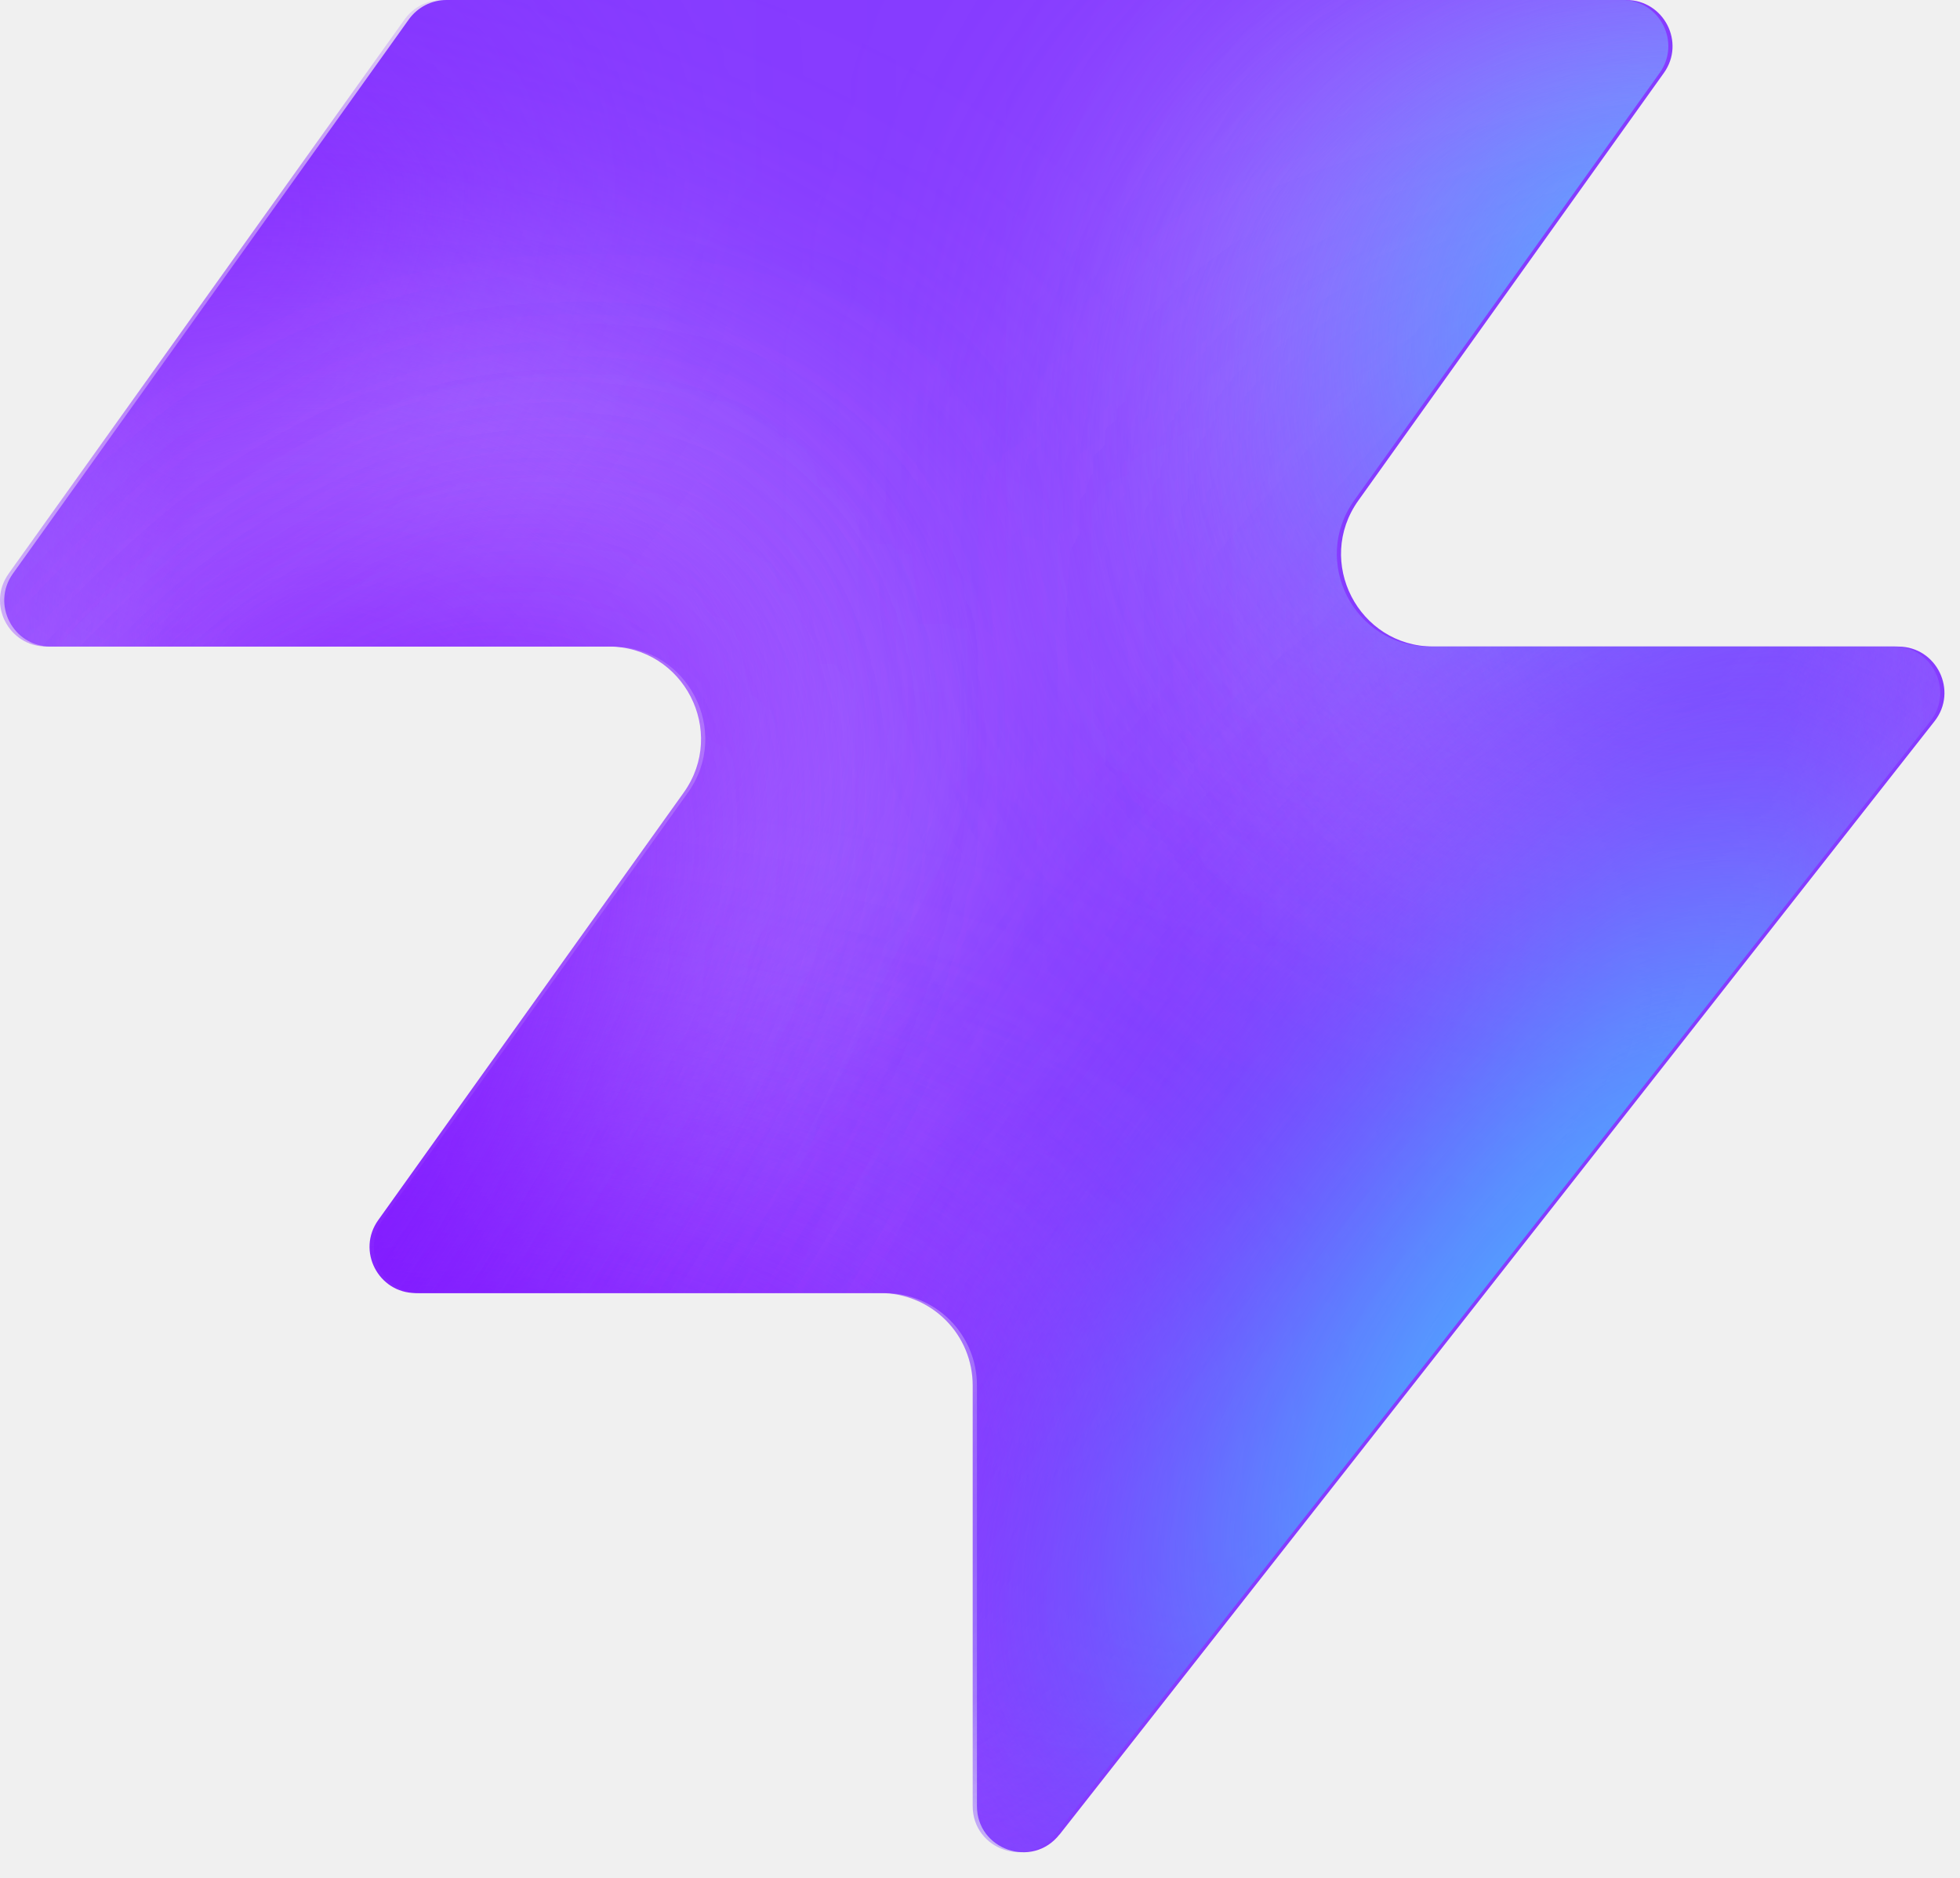
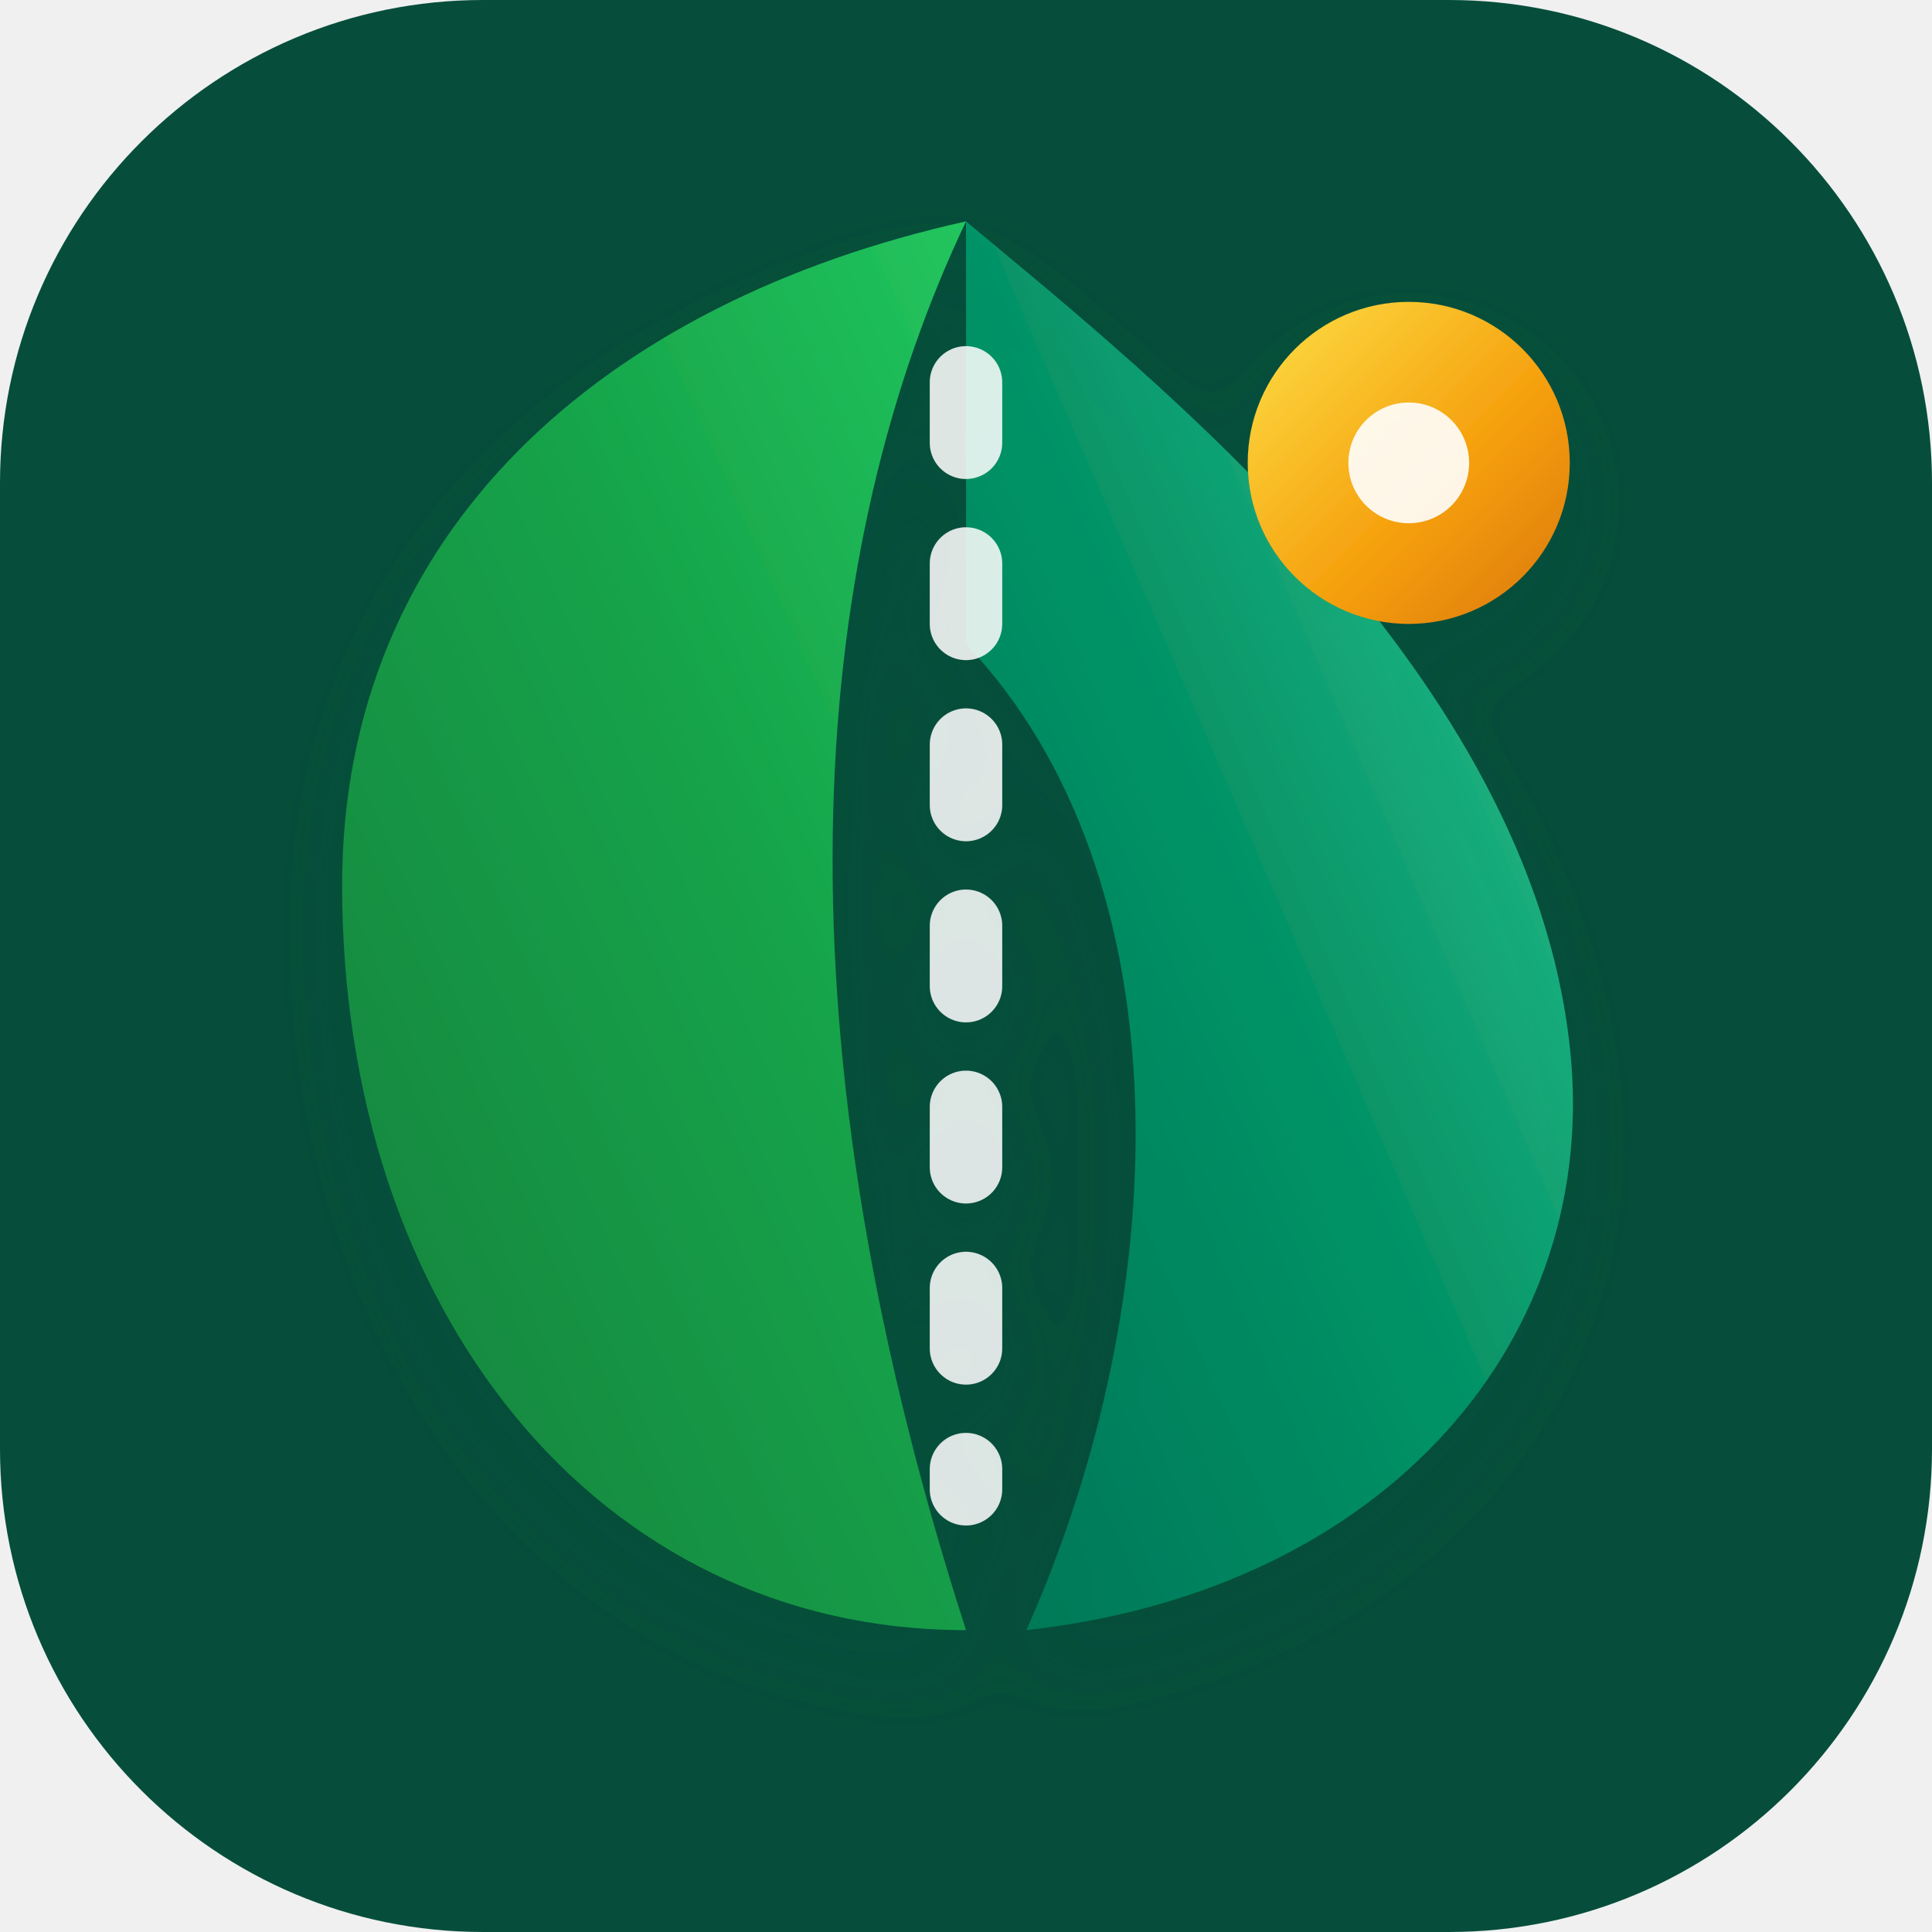
- <svg xmlns="http://www.w3.org/2000/svg" width="48" height="46" fill="none" viewBox="0 0 48 46">
-   <path fill="#863bff" d="M25.946 44.938c-.664.845-2.021.375-2.021-.698V33.937a2.26 2.26 0 0 0-2.262-2.262H10.287c-.92 0-1.456-1.04-.92-1.788l7.48-10.471c1.07-1.497 0-3.578-1.842-3.578H1.237c-.92 0-1.456-1.04-.92-1.788L10.013.474c.214-.297.556-.474.92-.474h28.894c.92 0 1.456 1.04.92 1.788l-7.48 10.471c-1.07 1.498 0 3.579 1.842 3.579h11.377c.943 0 1.473 1.088.89 1.83L25.947 44.94z" style="fill:#863bff;fill:color(display-p3 .525 .23 1);fill-opacity:1" />
-   <mask id="a" width="48" height="46" x="0" y="0" maskUnits="userSpaceOnUse" style="mask-type:alpha">
-     <path fill="#000" d="M25.842 44.938c-.664.844-2.021.375-2.021-.698V33.937a2.26 2.26 0 0 0-2.262-2.262H10.183c-.92 0-1.456-1.04-.92-1.788l7.48-10.471c1.07-1.498 0-3.579-1.842-3.579H1.133c-.92 0-1.456-1.04-.92-1.787L9.91.473c.214-.297.556-.474.92-.474h28.894c.92 0 1.456 1.04.92 1.788l-7.48 10.471c-1.07 1.498 0 3.578 1.842 3.578h11.377c.943 0 1.473 1.088.89 1.832L25.843 44.94z" style="fill:#000;fill-opacity:1" />
-   </mask>
-   <g mask="url(#a)">
-     <g filter="url(#b)">
-       <ellipse cx="5.508" cy="14.704" fill="#ede6ff" rx="5.508" ry="14.704" style="fill:#ede6ff;fill:color(display-p3 .927 .903 1);fill-opacity:1" transform="matrix(.00324 1 1 -.00324 -4.47 31.516)" />
-     </g>
-     <g filter="url(#c)">
-       <ellipse cx="10.399" cy="29.851" fill="#ede6ff" rx="10.399" ry="29.851" style="fill:#ede6ff;fill:color(display-p3 .927 .903 1);fill-opacity:1" transform="matrix(.00324 1 1 -.00324 -39.328 7.883)" />
-     </g>
-     <g filter="url(#d)">
-       <ellipse cx="5.508" cy="30.487" fill="#7e14ff" rx="5.508" ry="30.487" style="fill:#7e14ff;fill:color(display-p3 .492 .077 1);fill-opacity:1" transform="rotate(89.814 -25.913 -14.639)scale(1 -1)" />
-     </g>
-     <g filter="url(#e)">
-       <ellipse cx="5.508" cy="30.599" fill="#7e14ff" rx="5.508" ry="30.599" style="fill:#7e14ff;fill:color(display-p3 .492 .077 1);fill-opacity:1" transform="rotate(89.814 -32.644 -3.334)scale(1 -1)" />
-     </g>
-     <g filter="url(#f)">
-       <ellipse cx="5.508" cy="30.599" fill="#7e14ff" rx="5.508" ry="30.599" style="fill:#7e14ff;fill:color(display-p3 .492 .077 1);fill-opacity:1" transform="matrix(.00324 1 1 -.00324 -34.34 30.47)" />
-     </g>
-     <g filter="url(#g)">
-       <ellipse cx="14.072" cy="22.078" fill="#ede6ff" rx="14.072" ry="22.078" style="fill:#ede6ff;fill:color(display-p3 .927 .903 1);fill-opacity:1" transform="rotate(93.35 24.506 48.493)scale(-1 1)" />
-     </g>
-     <g filter="url(#h)">
-       <ellipse cx="3.47" cy="21.501" fill="#7e14ff" rx="3.47" ry="21.501" style="fill:#7e14ff;fill:color(display-p3 .492 .077 1);fill-opacity:1" transform="rotate(89.009 28.708 47.59)scale(-1 1)" />
-     </g>
-     <g filter="url(#i)">
-       <ellipse cx="3.47" cy="21.501" fill="#7e14ff" rx="3.47" ry="21.501" style="fill:#7e14ff;fill:color(display-p3 .492 .077 1);fill-opacity:1" transform="rotate(89.009 28.708 47.59)scale(-1 1)" />
-     </g>
-     <g filter="url(#j)">
-       <ellipse cx=".387" cy="8.972" fill="#7e14ff" rx="4.407" ry="29.108" style="fill:#7e14ff;fill:color(display-p3 .492 .077 1);fill-opacity:1" transform="rotate(39.51 .387 8.972)" />
-     </g>
-     <g filter="url(#k)">
-       <ellipse cx="47.523" cy="-6.092" fill="#7e14ff" rx="4.407" ry="29.108" style="fill:#7e14ff;fill:color(display-p3 .492 .077 1);fill-opacity:1" transform="rotate(37.892 47.523 -6.092)" />
-     </g>
-     <g filter="url(#l)">
-       <ellipse cx="41.412" cy="6.333" fill="#47bfff" rx="5.971" ry="9.665" style="fill:#47bfff;fill:color(display-p3 .28 .748 1);fill-opacity:1" transform="rotate(37.892 41.412 6.333)" />
-     </g>
-     <g filter="url(#m)">
-       <ellipse cx="-1.879" cy="38.332" fill="#7e14ff" rx="4.407" ry="29.108" style="fill:#7e14ff;fill:color(display-p3 .492 .077 1);fill-opacity:1" transform="rotate(37.892 -1.88 38.332)" />
-     </g>
-     <g filter="url(#n)">
-       <ellipse cx="-1.879" cy="38.332" fill="#7e14ff" rx="4.407" ry="29.108" style="fill:#7e14ff;fill:color(display-p3 .492 .077 1);fill-opacity:1" transform="rotate(37.892 -1.88 38.332)" />
-     </g>
-     <g filter="url(#o)">
-       <ellipse cx="35.651" cy="29.907" fill="#7e14ff" rx="4.407" ry="29.108" style="fill:#7e14ff;fill:color(display-p3 .492 .077 1);fill-opacity:1" transform="rotate(37.892 35.651 29.907)" />
-     </g>
-     <g filter="url(#p)">
-       <ellipse cx="38.418" cy="32.4" fill="#47bfff" rx="5.971" ry="15.297" style="fill:#47bfff;fill:color(display-p3 .28 .748 1);fill-opacity:1" transform="rotate(37.892 38.418 32.4)" />
-     </g>
-   </g>
+ <svg xmlns="http://www.w3.org/2000/svg" viewBox="0 0 48 48" width="48" height="48" fill="none">
  <defs>
-     <filter id="b" width="60.045" height="41.654" x="-19.77" y="16.149" color-interpolation-filters="sRGB" filterUnits="userSpaceOnUse">
-       <feFlood flood-opacity="0" result="BackgroundImageFix" />
-       <feBlend in="SourceGraphic" in2="BackgroundImageFix" result="shape" />
-       <feGaussianBlur result="effect1_foregroundBlur_2002_17158" stdDeviation="7.659" />
-     </filter>
-     <filter id="c" width="90.34" height="51.437" x="-54.613" y="-7.533" color-interpolation-filters="sRGB" filterUnits="userSpaceOnUse">
-       <feFlood flood-opacity="0" result="BackgroundImageFix" />
-       <feBlend in="SourceGraphic" in2="BackgroundImageFix" result="shape" />
-       <feGaussianBlur result="effect1_foregroundBlur_2002_17158" stdDeviation="7.659" />
-     </filter>
-     <filter id="d" width="79.355" height="29.4" x="-49.64" y="2.03" color-interpolation-filters="sRGB" filterUnits="userSpaceOnUse">
-       <feFlood flood-opacity="0" result="BackgroundImageFix" />
-       <feBlend in="SourceGraphic" in2="BackgroundImageFix" result="shape" />
-       <feGaussianBlur result="effect1_foregroundBlur_2002_17158" stdDeviation="4.596" />
-     </filter>
-     <filter id="e" width="79.579" height="29.4" x="-45.045" y="20.029" color-interpolation-filters="sRGB" filterUnits="userSpaceOnUse">
-       <feFlood flood-opacity="0" result="BackgroundImageFix" />
-       <feBlend in="SourceGraphic" in2="BackgroundImageFix" result="shape" />
-       <feGaussianBlur result="effect1_foregroundBlur_2002_17158" stdDeviation="4.596" />
-     </filter>
-     <filter id="f" width="79.579" height="29.4" x="-43.513" y="21.178" color-interpolation-filters="sRGB" filterUnits="userSpaceOnUse">
-       <feFlood flood-opacity="0" result="BackgroundImageFix" />
-       <feBlend in="SourceGraphic" in2="BackgroundImageFix" result="shape" />
-       <feGaussianBlur result="effect1_foregroundBlur_2002_17158" stdDeviation="4.596" />
-     </filter>
-     <filter id="g" width="74.749" height="58.852" x="15.756" y="-17.901" color-interpolation-filters="sRGB" filterUnits="userSpaceOnUse">
-       <feFlood flood-opacity="0" result="BackgroundImageFix" />
-       <feBlend in="SourceGraphic" in2="BackgroundImageFix" result="shape" />
-       <feGaussianBlur result="effect1_foregroundBlur_2002_17158" stdDeviation="7.659" />
-     </filter>
-     <filter id="h" width="61.377" height="25.362" x="23.548" y="2.284" color-interpolation-filters="sRGB" filterUnits="userSpaceOnUse">
-       <feFlood flood-opacity="0" result="BackgroundImageFix" />
-       <feBlend in="SourceGraphic" in2="BackgroundImageFix" result="shape" />
-       <feGaussianBlur result="effect1_foregroundBlur_2002_17158" stdDeviation="4.596" />
-     </filter>
-     <filter id="i" width="61.377" height="25.362" x="23.548" y="2.284" color-interpolation-filters="sRGB" filterUnits="userSpaceOnUse">
-       <feFlood flood-opacity="0" result="BackgroundImageFix" />
-       <feBlend in="SourceGraphic" in2="BackgroundImageFix" result="shape" />
-       <feGaussianBlur result="effect1_foregroundBlur_2002_17158" stdDeviation="4.596" />
-     </filter>
-     <filter id="j" width="56.045" height="63.649" x="-27.636" y="-22.853" color-interpolation-filters="sRGB" filterUnits="userSpaceOnUse">
-       <feFlood flood-opacity="0" result="BackgroundImageFix" />
-       <feBlend in="SourceGraphic" in2="BackgroundImageFix" result="shape" />
-       <feGaussianBlur result="effect1_foregroundBlur_2002_17158" stdDeviation="4.596" />
-     </filter>
-     <filter id="k" width="54.814" height="64.646" x="20.116" y="-38.415" color-interpolation-filters="sRGB" filterUnits="userSpaceOnUse">
-       <feFlood flood-opacity="0" result="BackgroundImageFix" />
-       <feBlend in="SourceGraphic" in2="BackgroundImageFix" result="shape" />
-       <feGaussianBlur result="effect1_foregroundBlur_2002_17158" stdDeviation="4.596" />
-     </filter>
-     <filter id="l" width="33.541" height="35.313" x="24.641" y="-11.323" color-interpolation-filters="sRGB" filterUnits="userSpaceOnUse">
-       <feFlood flood-opacity="0" result="BackgroundImageFix" />
-       <feBlend in="SourceGraphic" in2="BackgroundImageFix" result="shape" />
-       <feGaussianBlur result="effect1_foregroundBlur_2002_17158" stdDeviation="4.596" />
-     </filter>
-     <filter id="m" width="54.814" height="64.646" x="-29.286" y="6.009" color-interpolation-filters="sRGB" filterUnits="userSpaceOnUse">
-       <feFlood flood-opacity="0" result="BackgroundImageFix" />
-       <feBlend in="SourceGraphic" in2="BackgroundImageFix" result="shape" />
-       <feGaussianBlur result="effect1_foregroundBlur_2002_17158" stdDeviation="4.596" />
-     </filter>
-     <filter id="n" width="54.814" height="64.646" x="-29.286" y="6.009" color-interpolation-filters="sRGB" filterUnits="userSpaceOnUse">
-       <feFlood flood-opacity="0" result="BackgroundImageFix" />
-       <feBlend in="SourceGraphic" in2="BackgroundImageFix" result="shape" />
-       <feGaussianBlur result="effect1_foregroundBlur_2002_17158" stdDeviation="4.596" />
-     </filter>
-     <filter id="o" width="54.814" height="64.646" x="8.244" y="-2.416" color-interpolation-filters="sRGB" filterUnits="userSpaceOnUse">
-       <feFlood flood-opacity="0" result="BackgroundImageFix" />
-       <feBlend in="SourceGraphic" in2="BackgroundImageFix" result="shape" />
-       <feGaussianBlur result="effect1_foregroundBlur_2002_17158" stdDeviation="4.596" />
-     </filter>
-     <filter id="p" width="39.409" height="43.623" x="18.713" y="10.588" color-interpolation-filters="sRGB" filterUnits="userSpaceOnUse">
-       <feFlood flood-opacity="0" result="BackgroundImageFix" />
-       <feBlend in="SourceGraphic" in2="BackgroundImageFix" result="shape" />
-       <feGaussianBlur result="effect1_foregroundBlur_2002_17158" stdDeviation="4.596" />
+     <linearGradient id="favLeafGrad" x1="0%" y1="100%" x2="100%" y2="0%">
+       <stop offset="0%" stop-color="#15803d" />
+       <stop offset="60%" stop-color="#16a34a" />
+       <stop offset="100%" stop-color="#22c55e" />
+     </linearGradient>
+     <linearGradient id="favArrowGrad" x1="0%" y1="100%" x2="100%" y2="0%">
+       <stop offset="0%" stop-color="#047857" />
+       <stop offset="50%" stop-color="#059669" />
+       <stop offset="100%" stop-color="#34d399" />
+     </linearGradient>
+     <linearGradient id="favSunGrad" x1="0%" y1="0%" x2="100%" y2="100%">
+       <stop offset="0%" stop-color="#fde047" />
+       <stop offset="60%" stop-color="#f59e0b" />
+       <stop offset="100%" stop-color="#d97706" />
+     </linearGradient>
+     <filter id="favShadow" x="-10%" y="-10%" width="120%" height="120%">
+       <feDropShadow dx="0" dy="1" stdDeviation="1" flood-color="#064e3b" flood-opacity="0.3" />
    </filter>
  </defs>
+   <rect width="48" height="48" rx="12" fill="#064e3b" />
+   <g filter="url(#favShadow)">
+     <path d="M24 40.5C14.8 40.5 8.5 32.5 8.5 22C8.5 13.2 15 7.5 24 5.5C20.2 13.5 19 25 24 40.5Z" fill="url(#favLeafGrad)" />
+     <path d="M24 5.5C28.8 9.5 38 16.8 39 26C39.8 33.2 34.5 39.5 25.5 40.5C29.2 32.2 29.5 21.8 24 16V5.5Z" fill="url(#favArrowGrad)" opacity="0.95" />
+     <path d="M24 9.5L24 37" stroke="#ffffff" stroke-width="1.8" stroke-linecap="round" stroke-dasharray="1.5 3" opacity="0.85" />
+     <circle cx="35" cy="11.5" r="4" fill="url(#favSunGrad)" />
+     <circle cx="35" cy="11.5" r="1.5" fill="#ffffff" opacity="0.9" />
+   </g>
</svg>
